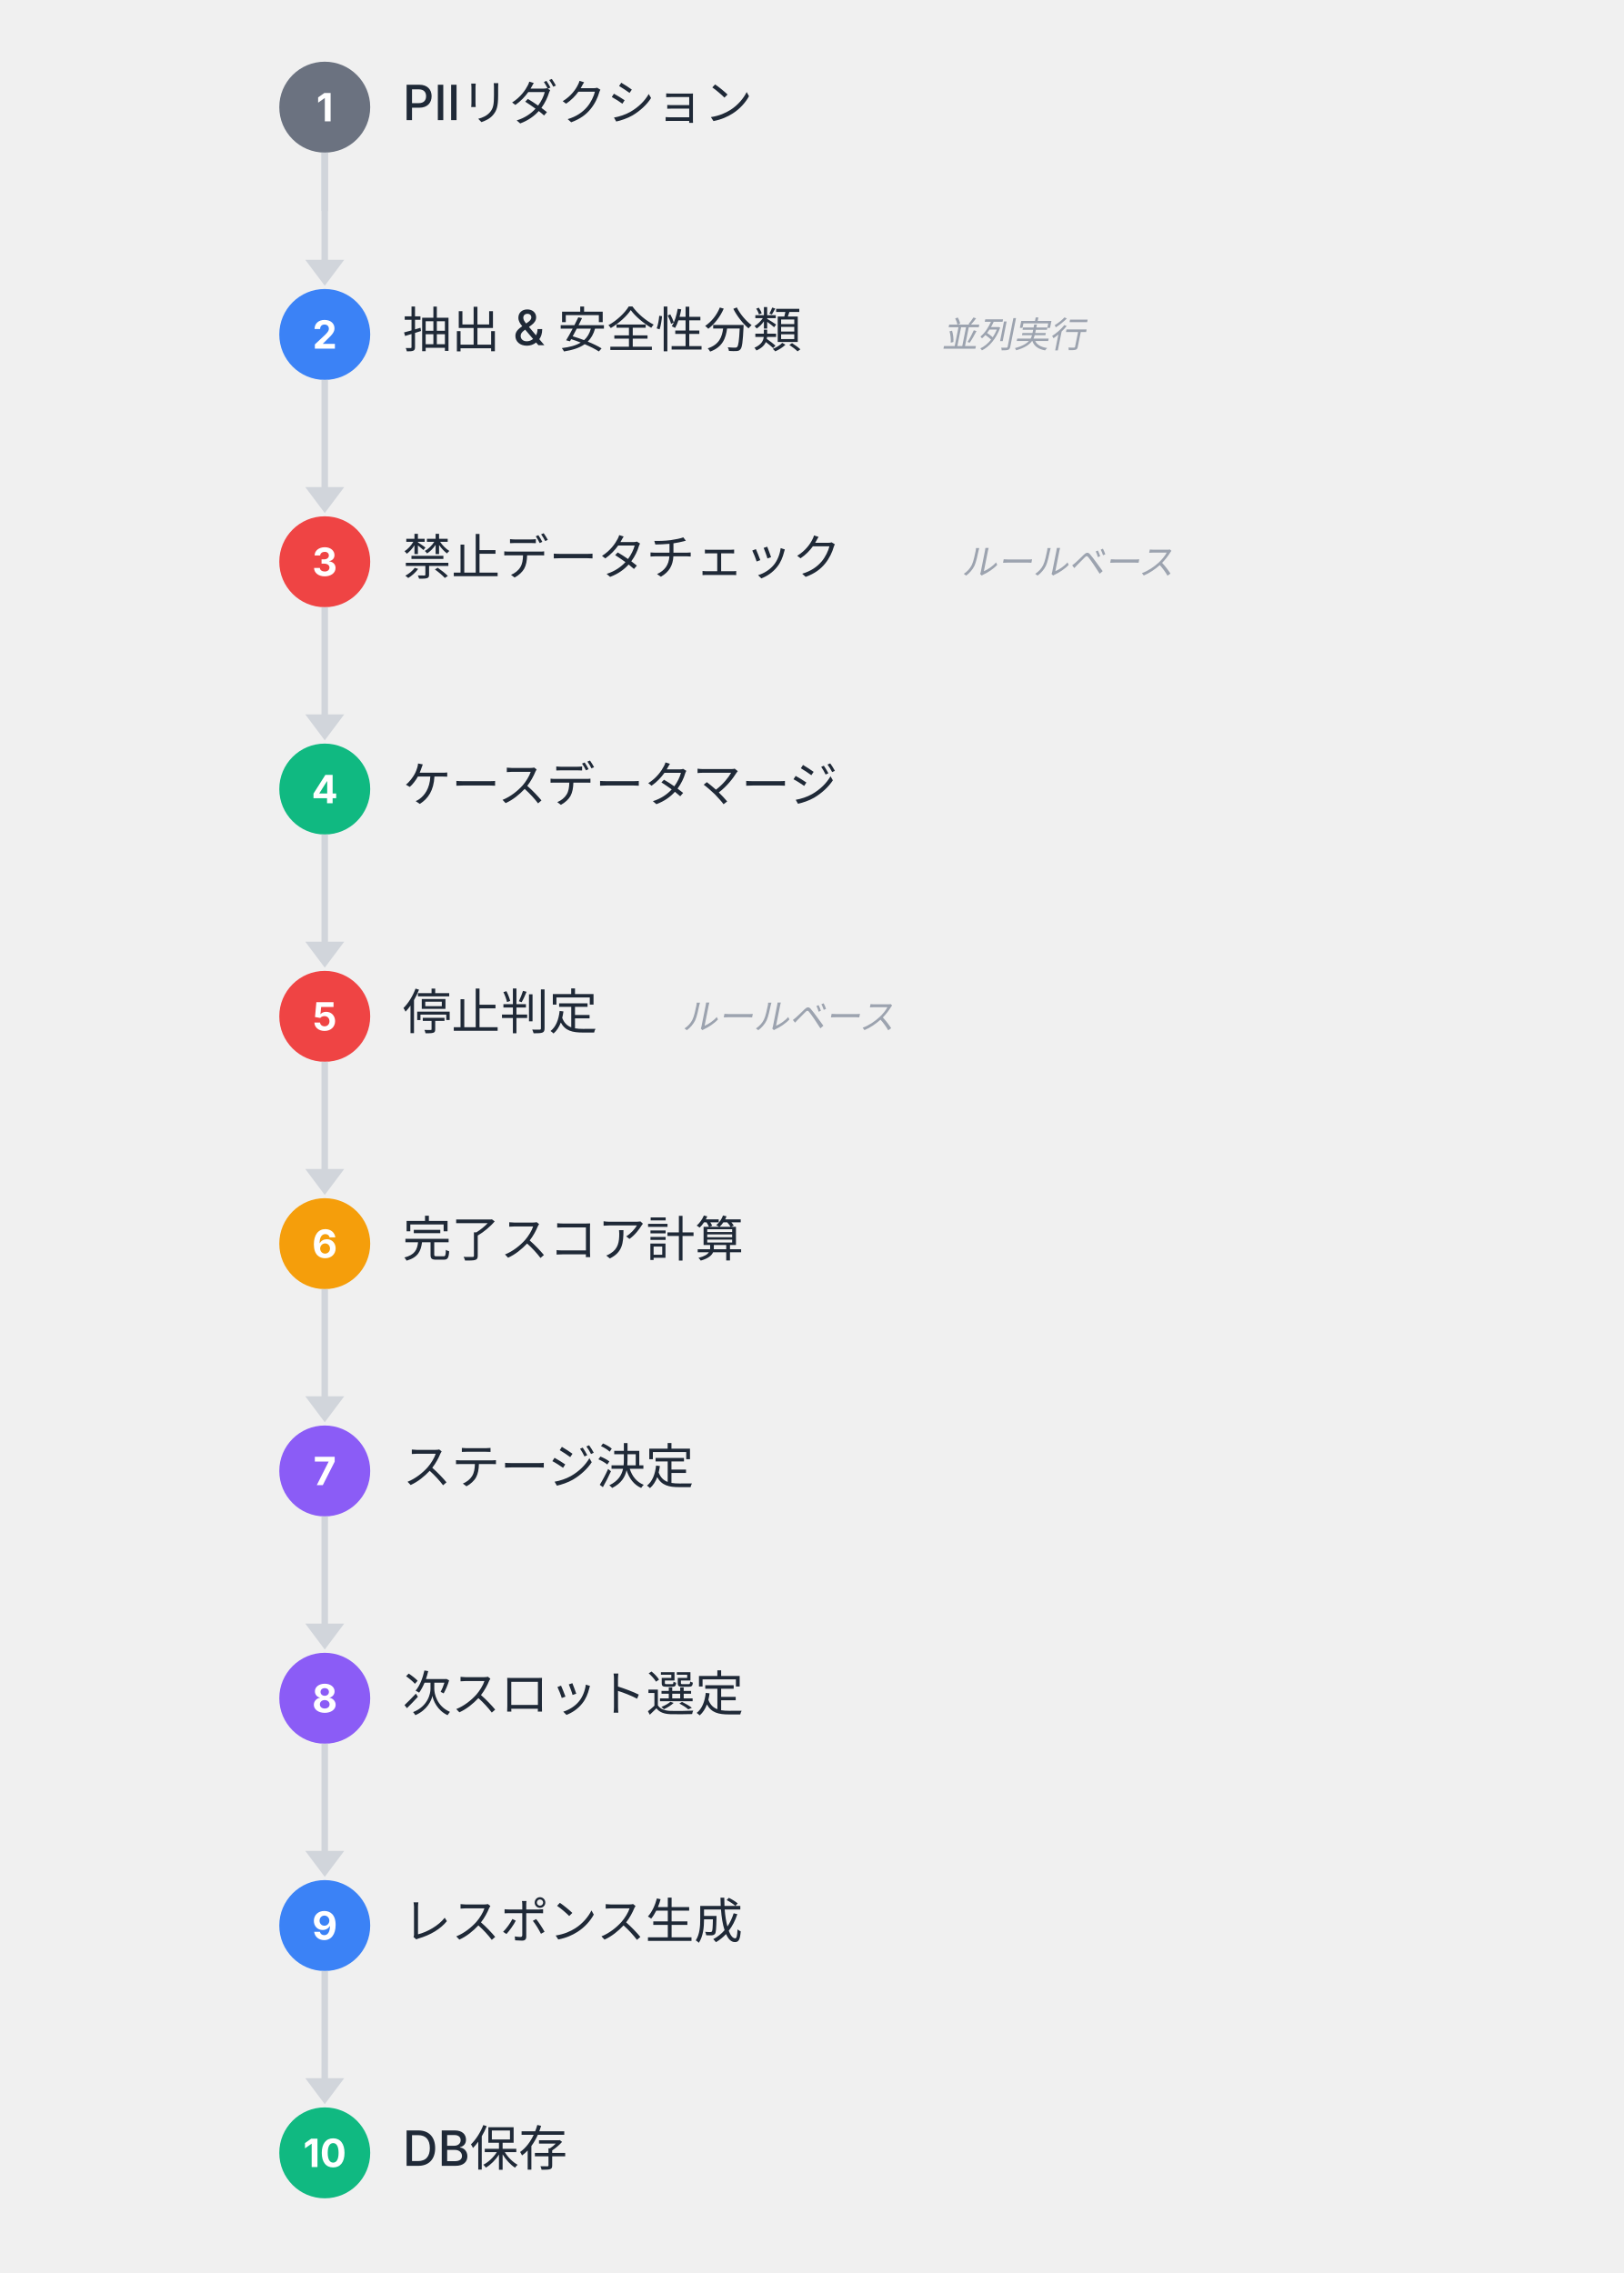
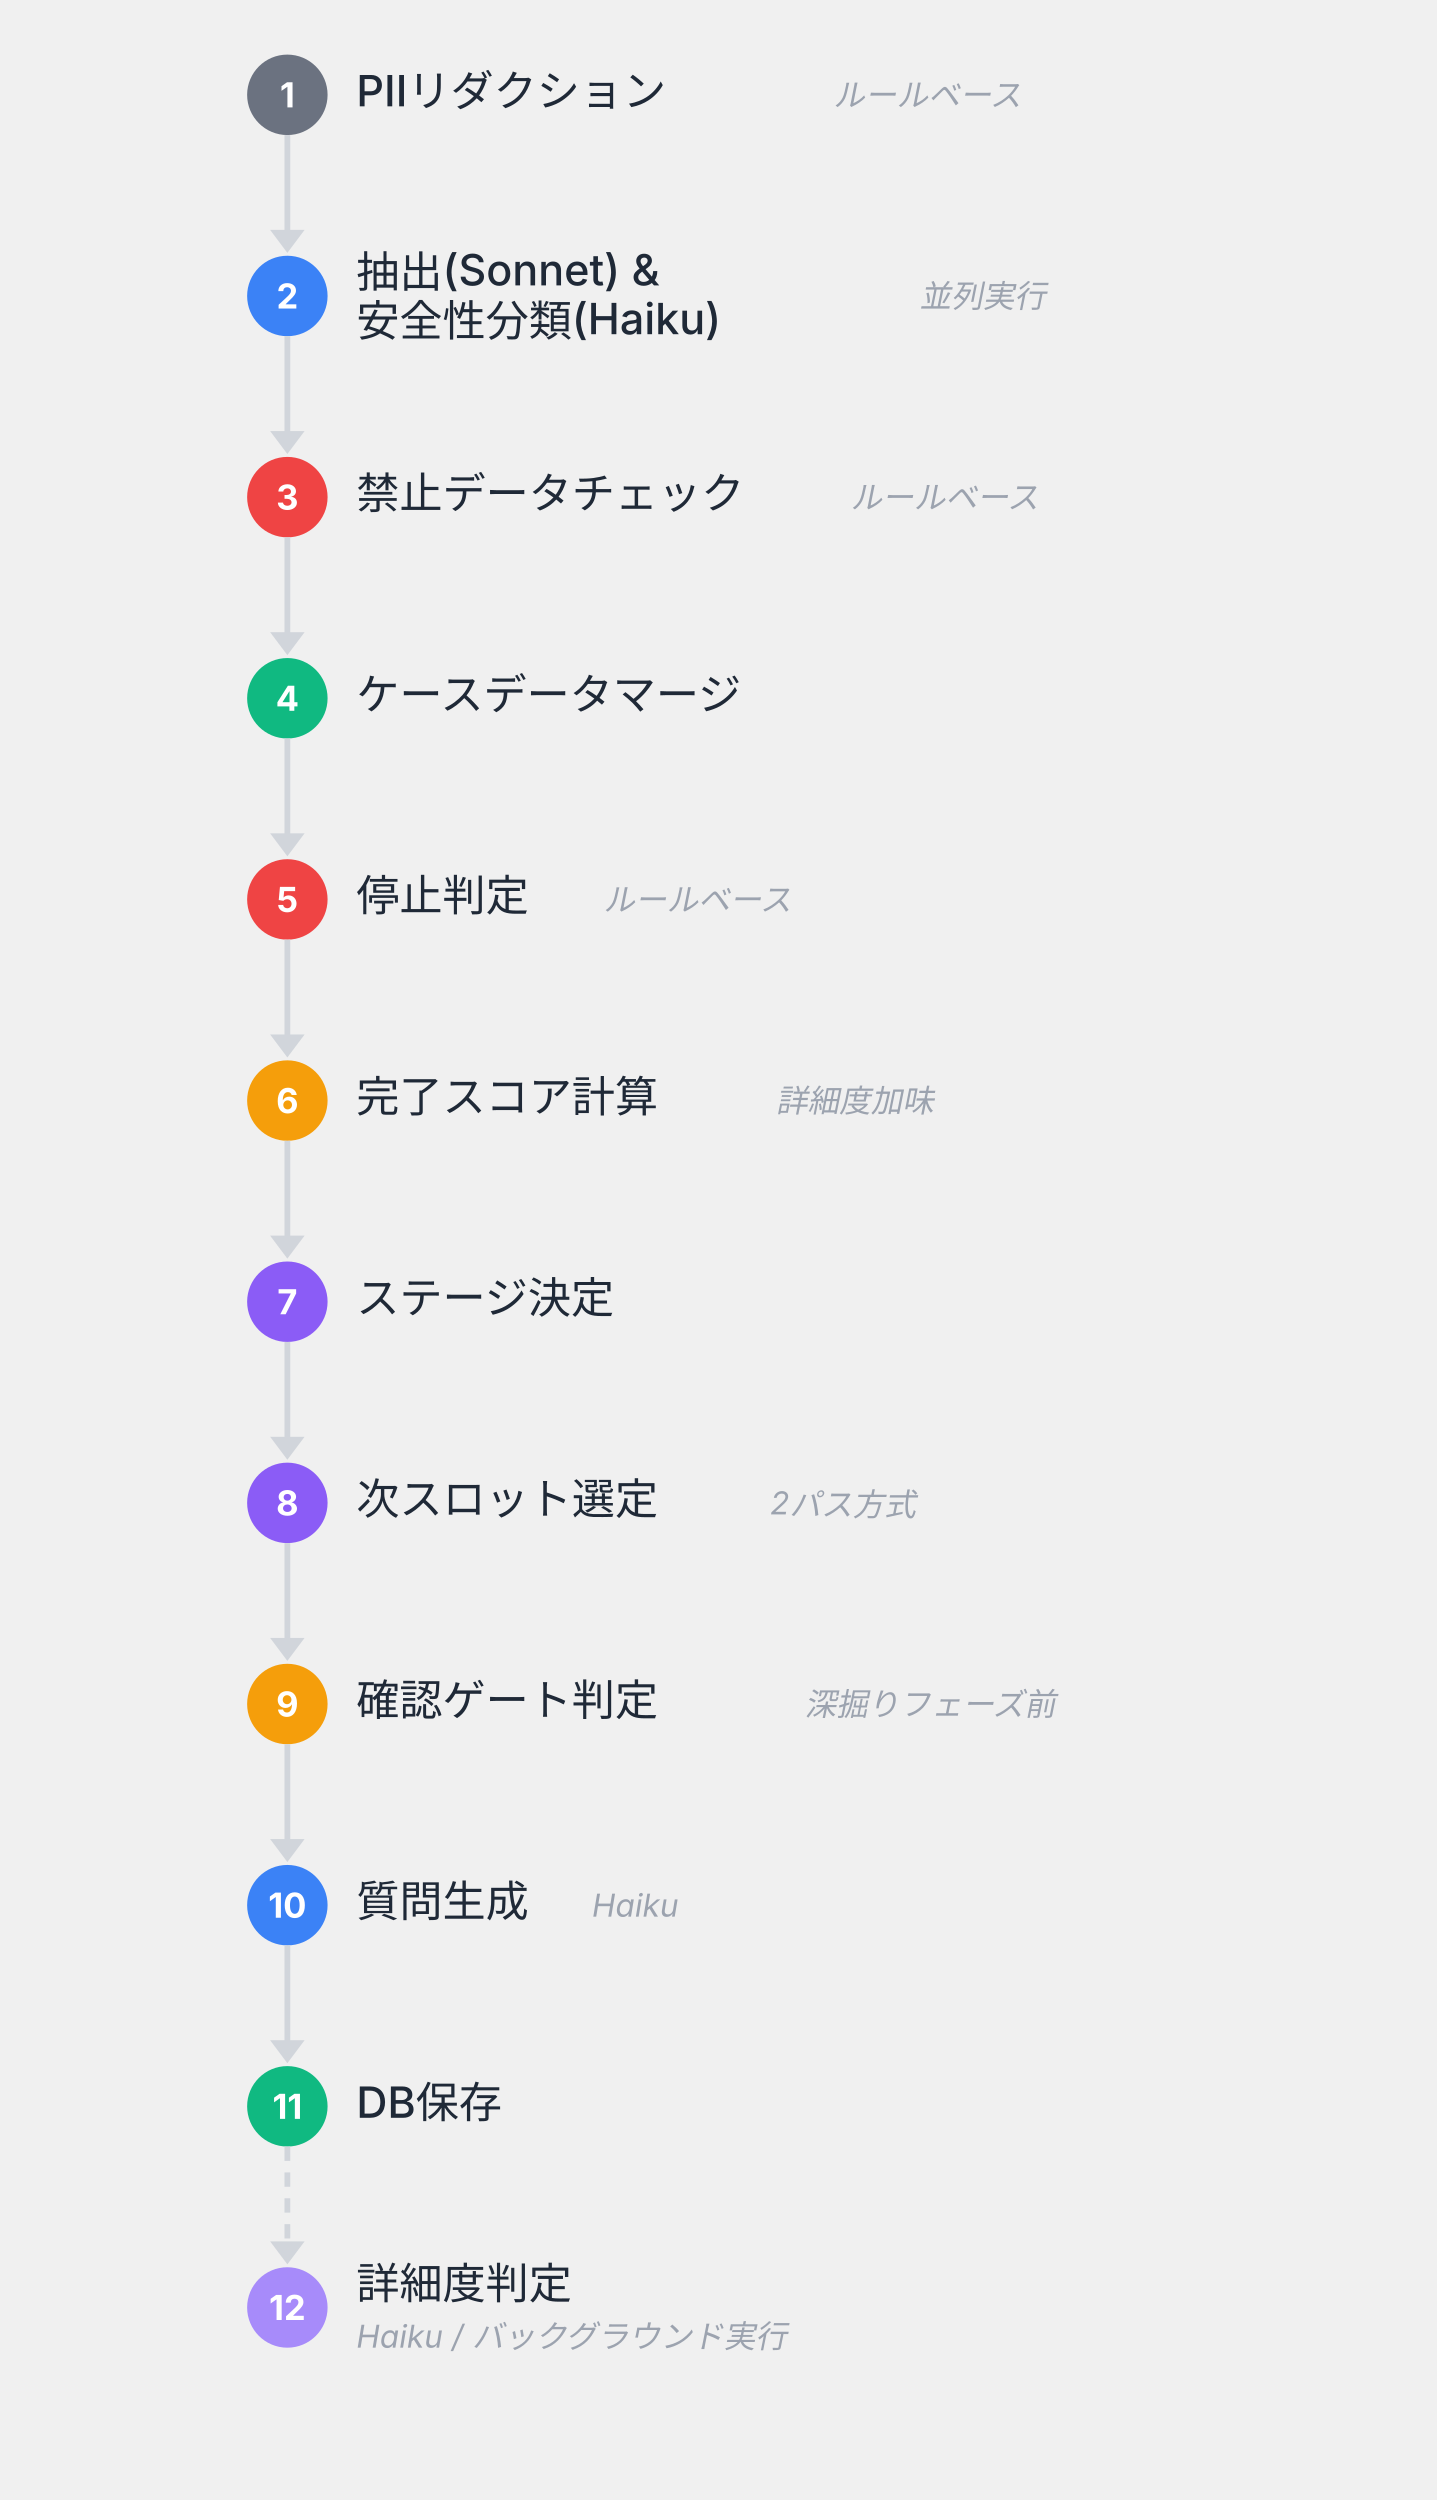
- <svg xmlns="http://www.w3.org/2000/svg" width="500" height="700" viewBox="0 0 500 700" fill="none">
+ <svg xmlns="http://www.w3.org/2000/svg" width="500" height="870" viewBox="0 0 500 870" fill="none">
  <style>
    .label { font-family: system-ui, -apple-system, sans-serif; font-size: 15px; fill: #1F2937; font-weight: 500; }
    .note { font-family: system-ui, -apple-system, sans-serif; font-size: 11px; fill: #9CA3AF; font-style: italic; }
    .num { font-family: system-ui, -apple-system, sans-serif; font-size: 12px; fill: #FFFFFF; font-weight: 700; text-anchor: middle; dominant-baseline: central; }
    .connector { stroke: #D1D5DB; stroke-width: 2; }
    .arrow { fill: #D1D5DB; }
  </style>
-   <line x1="100" y1="45" x2="100" y2="65" class="connector" />
  <circle cx="100" cy="33" r="14" fill="#6B7280" />
  <text x="100" y="33" class="num">1</text>
  <text x="124" y="37" class="label">PIIリダクション</text>
+   <text x="290" y="37" class="note">ルールベース</text>
  <line x1="100" y1="47" x2="100" y2="85" class="connector" />
  <polygon points="94,80 106,80 100,88" class="arrow" />
  <circle cx="100" cy="103" r="14" fill="#3B82F6" />
  <text x="100" y="103" class="num">2</text>
-   <text x="124" y="107" class="label">抽出 &amp; 安全性分類</text>
-   <text x="290" y="107" class="note">並列実行</text>
+   <text x="124" y="100" class="label">抽出(Sonnet) &amp;</text>
+   <text x="124" y="117" class="label">安全性分類(Haiku)</text>
+   <text x="320" y="107" class="note">並列実行</text>
  <line x1="100" y1="117" x2="100" y2="155" class="connector" />
  <polygon points="94,150 106,150 100,158" class="arrow" />
  <circle cx="100" cy="173" r="14" fill="#EF4444" />
  <text x="100" y="173" class="num">3</text>
  <text x="124" y="177" class="label">禁止データチェック</text>
  <text x="296" y="177" class="note">ルールベース</text>
  <line x1="100" y1="187" x2="100" y2="225" class="connector" />
  <polygon points="94,220 106,220 100,228" class="arrow" />
  <circle cx="100" cy="243" r="14" fill="#10B981" />
  <text x="100" y="243" class="num">4</text>
  <text x="124" y="247" class="label">ケースデータマージ</text>
  <line x1="100" y1="257" x2="100" y2="295" class="connector" />
  <polygon points="94,290 106,290 100,298" class="arrow" />
  <circle cx="100" cy="313" r="14" fill="#EF4444" />
  <text x="100" y="313" class="num">5</text>
  <text x="124" y="317" class="label">停止判定</text>
  <text x="210" y="317" class="note">ルールベース</text>
  <line x1="100" y1="327" x2="100" y2="365" class="connector" />
  <polygon points="94,360 106,360 100,368" class="arrow" />
  <circle cx="100" cy="383" r="14" fill="#F59E0B" />
  <text x="100" y="383" class="num">6</text>
  <text x="124" y="387" class="label">完了スコア計算</text>
+   <text x="270" y="387" class="note">詳細度加味</text>
  <line x1="100" y1="397" x2="100" y2="435" class="connector" />
  <polygon points="94,430 106,430 100,438" class="arrow" />
  <circle cx="100" cy="453" r="14" fill="#8B5CF6" />
  <text x="100" y="453" class="num">7</text>
  <text x="124" y="457" class="label">ステージ決定</text>
  <line x1="100" y1="467" x2="100" y2="505" class="connector" />
  <polygon points="94,500 106,500 100,508" class="arrow" />
  <circle cx="100" cy="523" r="14" fill="#8B5CF6" />
  <text x="100" y="523" class="num">8</text>
  <text x="124" y="527" class="label">次スロット選定</text>
+   <text x="268" y="527" class="note">2パス方式</text>
  <line x1="100" y1="537" x2="100" y2="575" class="connector" />
  <polygon points="94,570 106,570 100,578" class="arrow" />
-   <circle cx="100" cy="593" r="14" fill="#3B82F6" />
+   <circle cx="100" cy="593" r="14" fill="#F59E0B" />
  <text x="100" y="593" class="num">9</text>
-   <text x="124" y="597" class="label">レスポンス生成</text>
+   <text x="124" y="597" class="label">確認ゲート判定</text>
+   <text x="280" y="597" class="note">深掘りフェーズ前</text>
  <line x1="100" y1="607" x2="100" y2="645" class="connector" />
  <polygon points="94,640 106,640 100,648" class="arrow" />
-   <circle cx="100" cy="663" r="14" fill="#10B981" />
+   <circle cx="100" cy="663" r="14" fill="#3B82F6" />
  <text x="100" y="663" class="num">10</text>
-   <text x="124" y="667" class="label">DB保存</text>
+   <text x="124" y="667" class="label">質問生成</text>
+   <text x="206" y="667" class="note">Haiku</text>
+   <line x1="100" y1="677" x2="100" y2="715" class="connector" />
+   <polygon points="94,710 106,710 100,718" class="arrow" />
+   <circle cx="100" cy="733" r="14" fill="#10B981" />
+   <text x="100" y="733" class="num">11</text>
+   <text x="124" y="737" class="label">DB保存</text>
+   <line x1="100" y1="747" x2="100" y2="785" stroke="#D1D5DB" stroke-width="2" stroke-dasharray="5,4" />
+   <polygon points="94,780 106,780 100,788" class="arrow" />
+   <circle cx="100" cy="803" r="14" fill="#A78BFA" />
+   <text x="100" y="803" class="num">12</text>
+   <text x="124" y="800" class="label">詳細度判定</text>
+   <text x="124" y="817" class="note">Haiku / バックグラウンド実行</text>
</svg>
